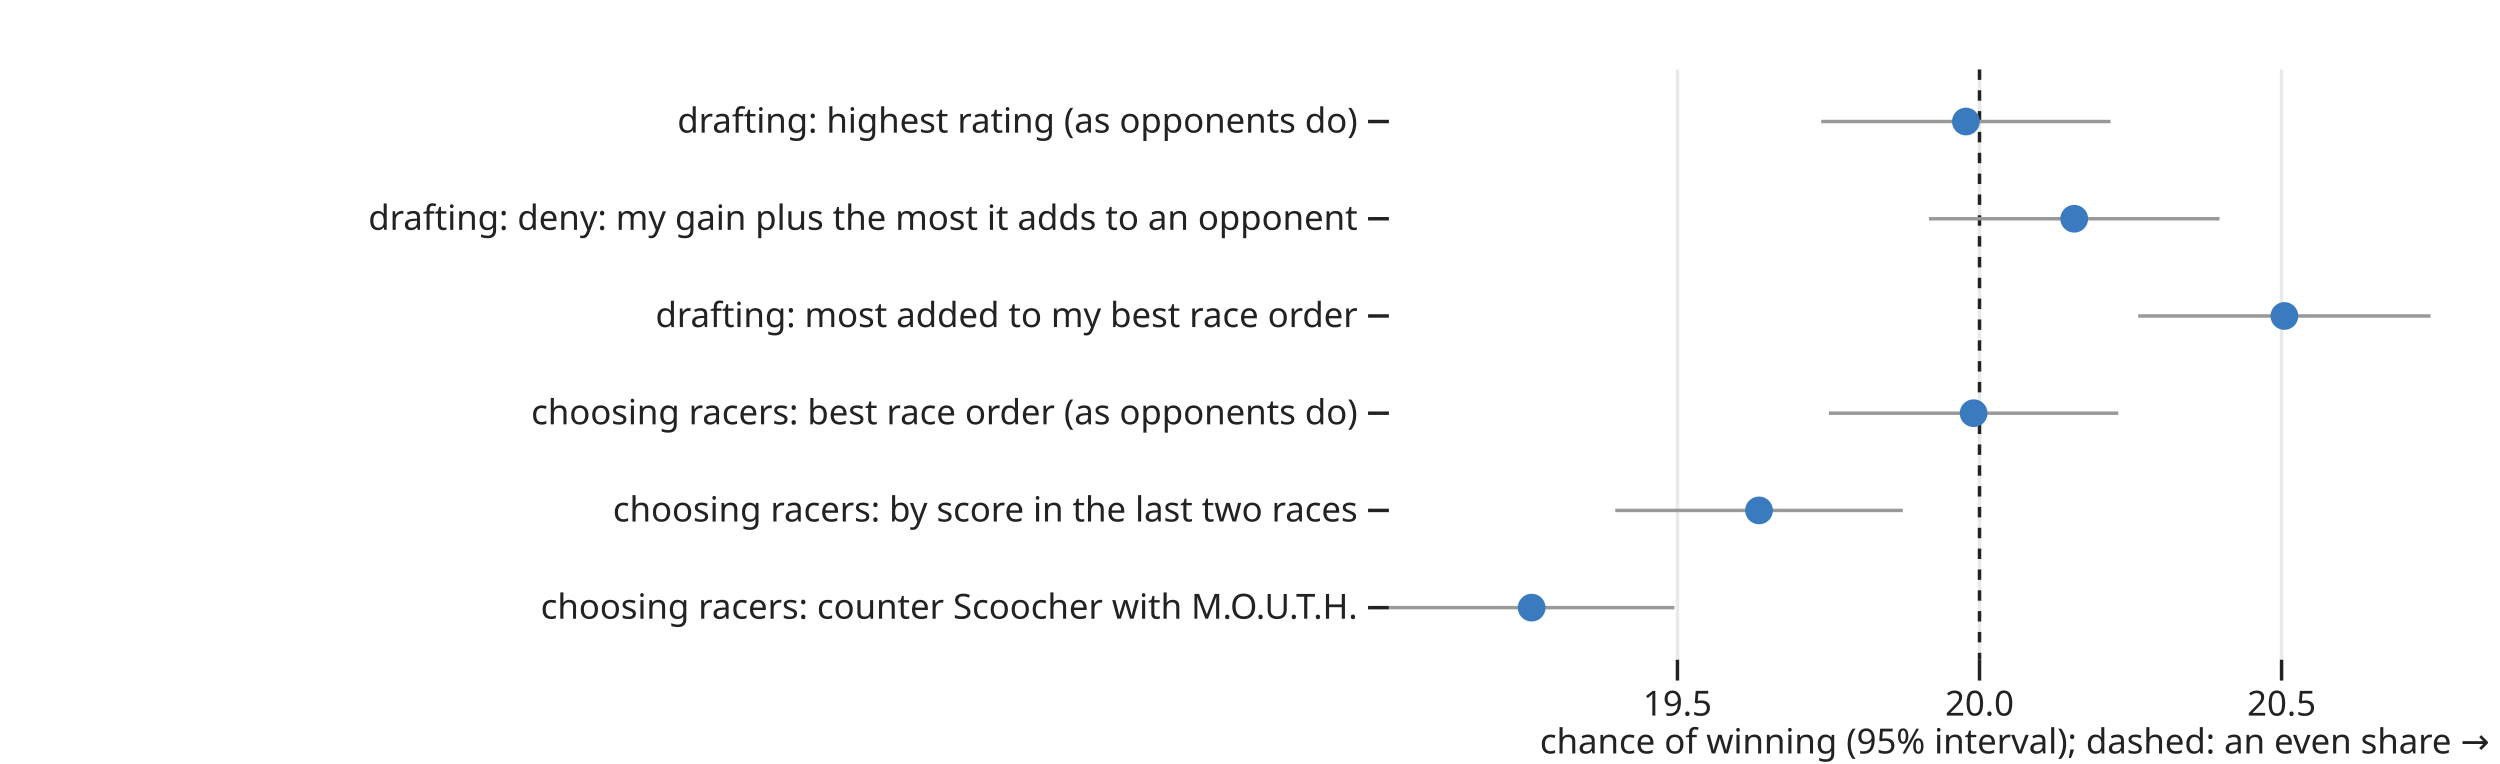
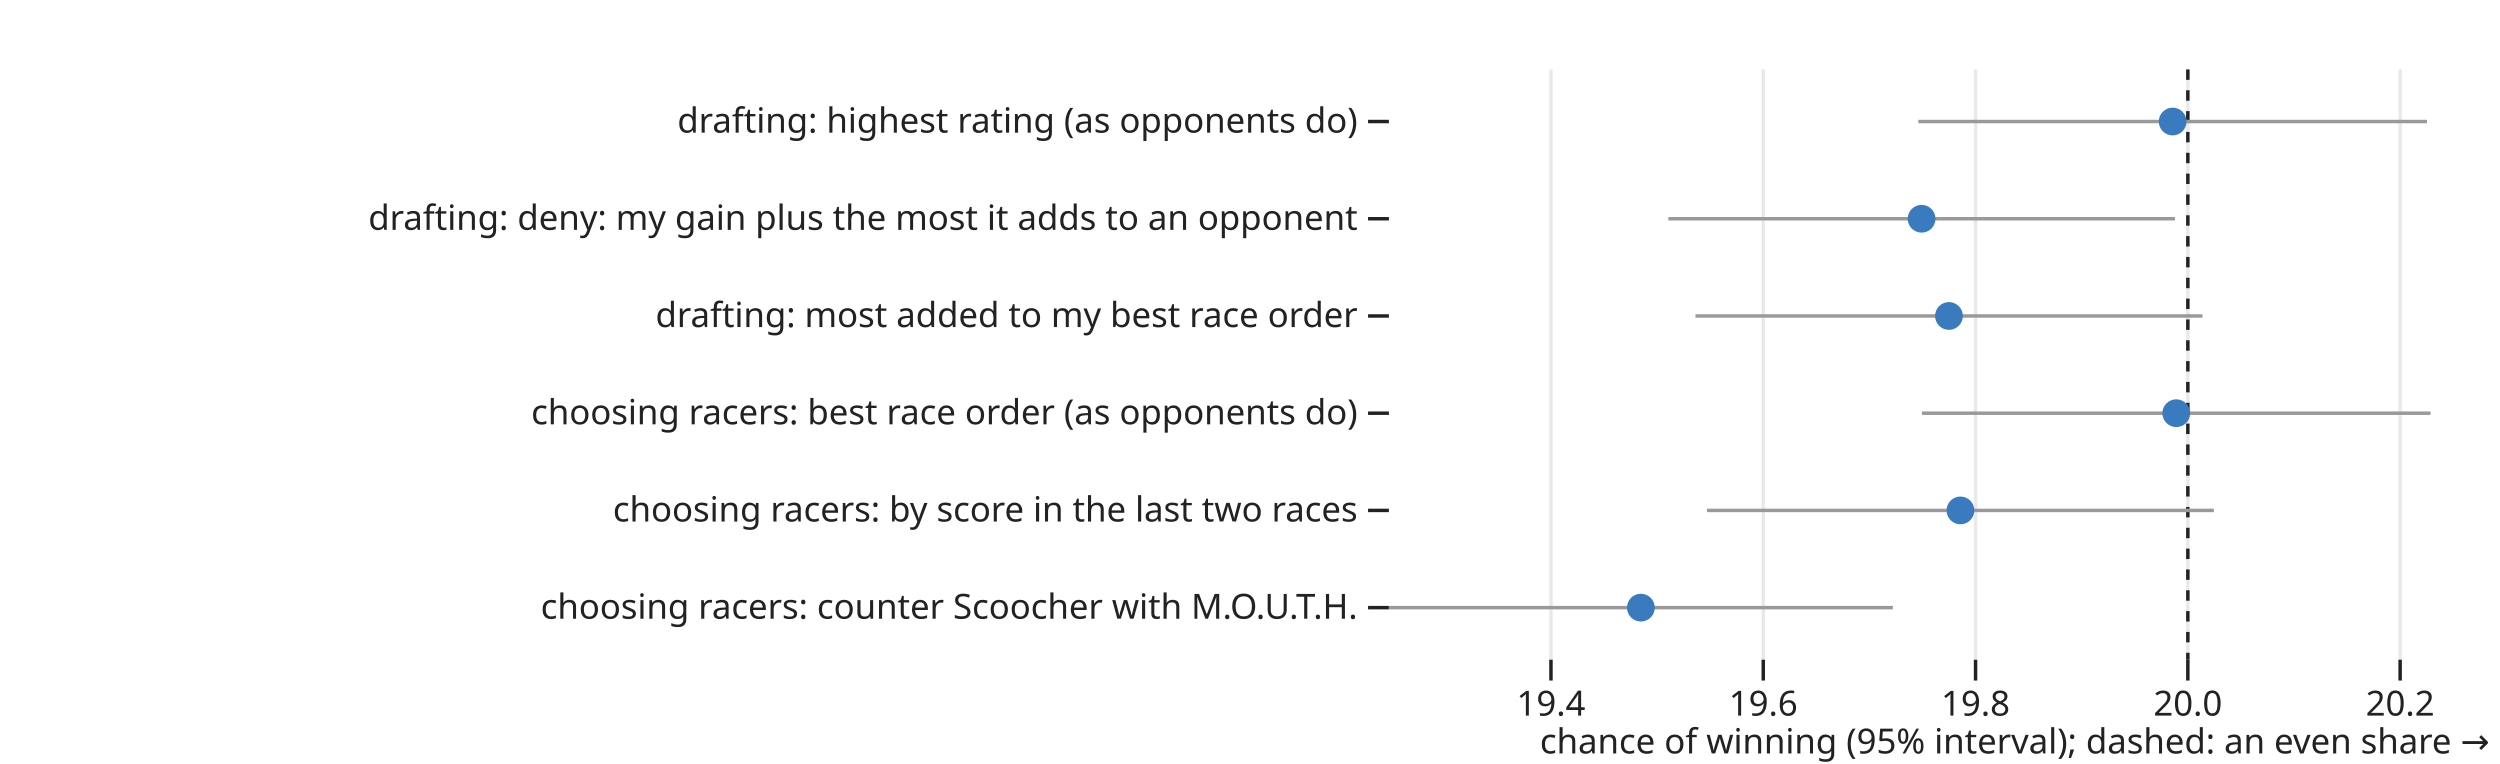
<svg xmlns="http://www.w3.org/2000/svg" class="plot-d6a7b5" fill="currentColor" font-family="system-ui, sans-serif" font-size="10" text-anchor="middle" width="720" height="220" viewBox="0 0 720 220" style="background: white; color: rgb(34, 34, 34);">
  <style>:where(.plot-d6a7b5) {
  --plot-background: white;
  display: block;
  height: auto;
  height: intrinsic;
  max-width: 100%;
}
:where(.plot-d6a7b5 text),
:where(.plot-d6a7b5 tspan) {
  white-space: pre;
}</style>
  <g aria-label="y-axis tick" aria-hidden="true" fill="none" stroke="currentColor">
    <path transform="translate(400,35)" d="M0,0L-6,0" />
    <path transform="translate(400,63)" d="M0,0L-6,0" />
    <path transform="translate(400,91)" d="M0,0L-6,0" />
    <path transform="translate(400,119)" d="M0,0L-6,0" />
    <path transform="translate(400,147)" d="M0,0L-6,0" />
    <path transform="translate(400,175)" d="M0,0L-6,0" />
  </g>
  <g aria-label="y-axis tick label" text-anchor="end" transform="translate(-9,0)">
    <text y="0.32em" transform="translate(400,35)">drafting: highest rating (as opponents do)</text>
    <text y="0.32em" transform="translate(400,63)">drafting: deny: my gain plus the most it adds to an opponent</text>
    <text y="0.32em" transform="translate(400,91)">drafting: most added to my best race order</text>
    <text y="0.32em" transform="translate(400,119)">choosing racers: best race order (as opponents do)</text>
    <text y="0.32em" transform="translate(400,147)">choosing racers: by score in the last two races</text>
    <text y="0.32em" transform="translate(400,175)">choosing racers: counter Scoocher with M.O.U.T.H.</text>
  </g>
  <g aria-label="x-grid" aria-hidden="true" stroke="currentColor" stroke-opacity="0.1">
-     <line x1="483.104" x2="483.104" y1="20" y2="190" />
-     <line x1="570.099" x2="570.099" y1="20" y2="190" />
-     <line x1="657.094" x2="657.094" y1="20" y2="190" />
+     <line x1="446.679" x2="446.679" y1="20" y2="190" />
+     <line x1="507.819" x2="507.819" y1="20" y2="190" />
+     <line x1="568.958" x2="568.958" y1="20" y2="190" />
+     <line x1="630.098" x2="630.098" y1="20" y2="190" />
+     <line x1="691.237" x2="691.237" y1="20" y2="190" />
  </g>
  <g aria-label="x-axis tick" aria-hidden="true" fill="none" stroke="currentColor">
-     <path transform="translate(483.104,190)" d="M0,0L0,6" />
-     <path transform="translate(570.0992,190)" d="M0,0L0,6" />
-     <path transform="translate(657.0945,190)" d="M0,0L0,6" />
+     <path transform="translate(446.6793,190)" d="M0,0L0,6" />
+     <path transform="translate(507.8187,190)" d="M0,0L0,6" />
+     <path transform="translate(568.9582,190)" d="M0,0L0,6" />
+     <path transform="translate(630.0976,190)" d="M0,0L0,6" />
+     <path transform="translate(691.2371,190)" d="M0,0L0,6" />
  </g>
  <g aria-label="x-axis tick label" font-variant="tabular-nums" transform="translate(0,9)">
-     <text y="0.71em" transform="translate(483.104,190)">19.5</text>
-     <text y="0.71em" transform="translate(570.0992,190)">20.0</text>
-     <text y="0.71em" transform="translate(657.0945,190)">20.5</text>
+     <text y="0.71em" transform="translate(446.6793,190)">19.4</text>
+     <text y="0.71em" transform="translate(507.8187,190)">19.6</text>
+     <text y="0.71em" transform="translate(568.9582,190)">19.8</text>
+     <text y="0.71em" transform="translate(630.0976,190)">20.0</text>
+     <text y="0.71em" transform="translate(691.2371,190)">20.2</text>
  </g>
  <g aria-label="x-axis label" text-anchor="end" transform="translate(17,27)">
    <text transform="translate(700,190)">chance of winning (95% interval); dashed: an even share →</text>
  </g>
  <g aria-label="rule" stroke="#222" stroke-dasharray="3,3">
-     <line x1="570.099" x2="570.099" y1="20" y2="190" />
+     <line x1="630.098" x2="630.098" y1="20" y2="190" />
  </g>
  <g aria-label="rule" stroke="#999">
-     <line x1="524.502" x2="607.855" y1="35" y2="35" />
-     <line x1="555.543" x2="639.213" y1="63" y2="63" />
-     <line x1="615.801" x2="700" y1="91" y2="91" />
-     <line x1="526.745" x2="610.061" y1="119" y2="119" />
-     <line x1="465.189" x2="548.008" y1="147" y2="147" />
-     <line x1="400" x2="482.234" y1="175" y2="175" />
+     <line x1="552.492" x2="698.96" y1="35" y2="35" />
+     <line x1="480.471" x2="626.366" y1="63" y2="63" />
+     <line x1="488.297" x2="634.304" y1="91" y2="91" />
+     <line x1="553.521" x2="700" y1="119" y2="119" />
+     <line x1="491.622" x2="637.592" y1="147" y2="147" />
+     <line x1="400" x2="545.144" y1="175" y2="175" />
  </g>
  <g aria-label="dot" fill="#3a7bbf">
-     <circle cx="566.179" cy="35" r="4" />
-     <circle cx="597.378" cy="63" r="4" />
-     <circle cx="657.901" cy="91" r="4" />
-     <circle cx="568.403" cy="119" r="4" />
-     <circle cx="506.599" cy="147" r="4" />
-     <circle cx="441.117" cy="175" r="4" />
+     <circle cx="625.726" cy="35" r="4" />
+     <circle cx="553.419" cy="63" r="4" />
+     <circle cx="561.3" cy="91" r="4" />
+     <circle cx="626.76" cy="119" r="4" />
+     <circle cx="564.607" cy="147" r="4" />
+     <circle cx="472.572" cy="175" r="4" />
  </g>
</svg>
